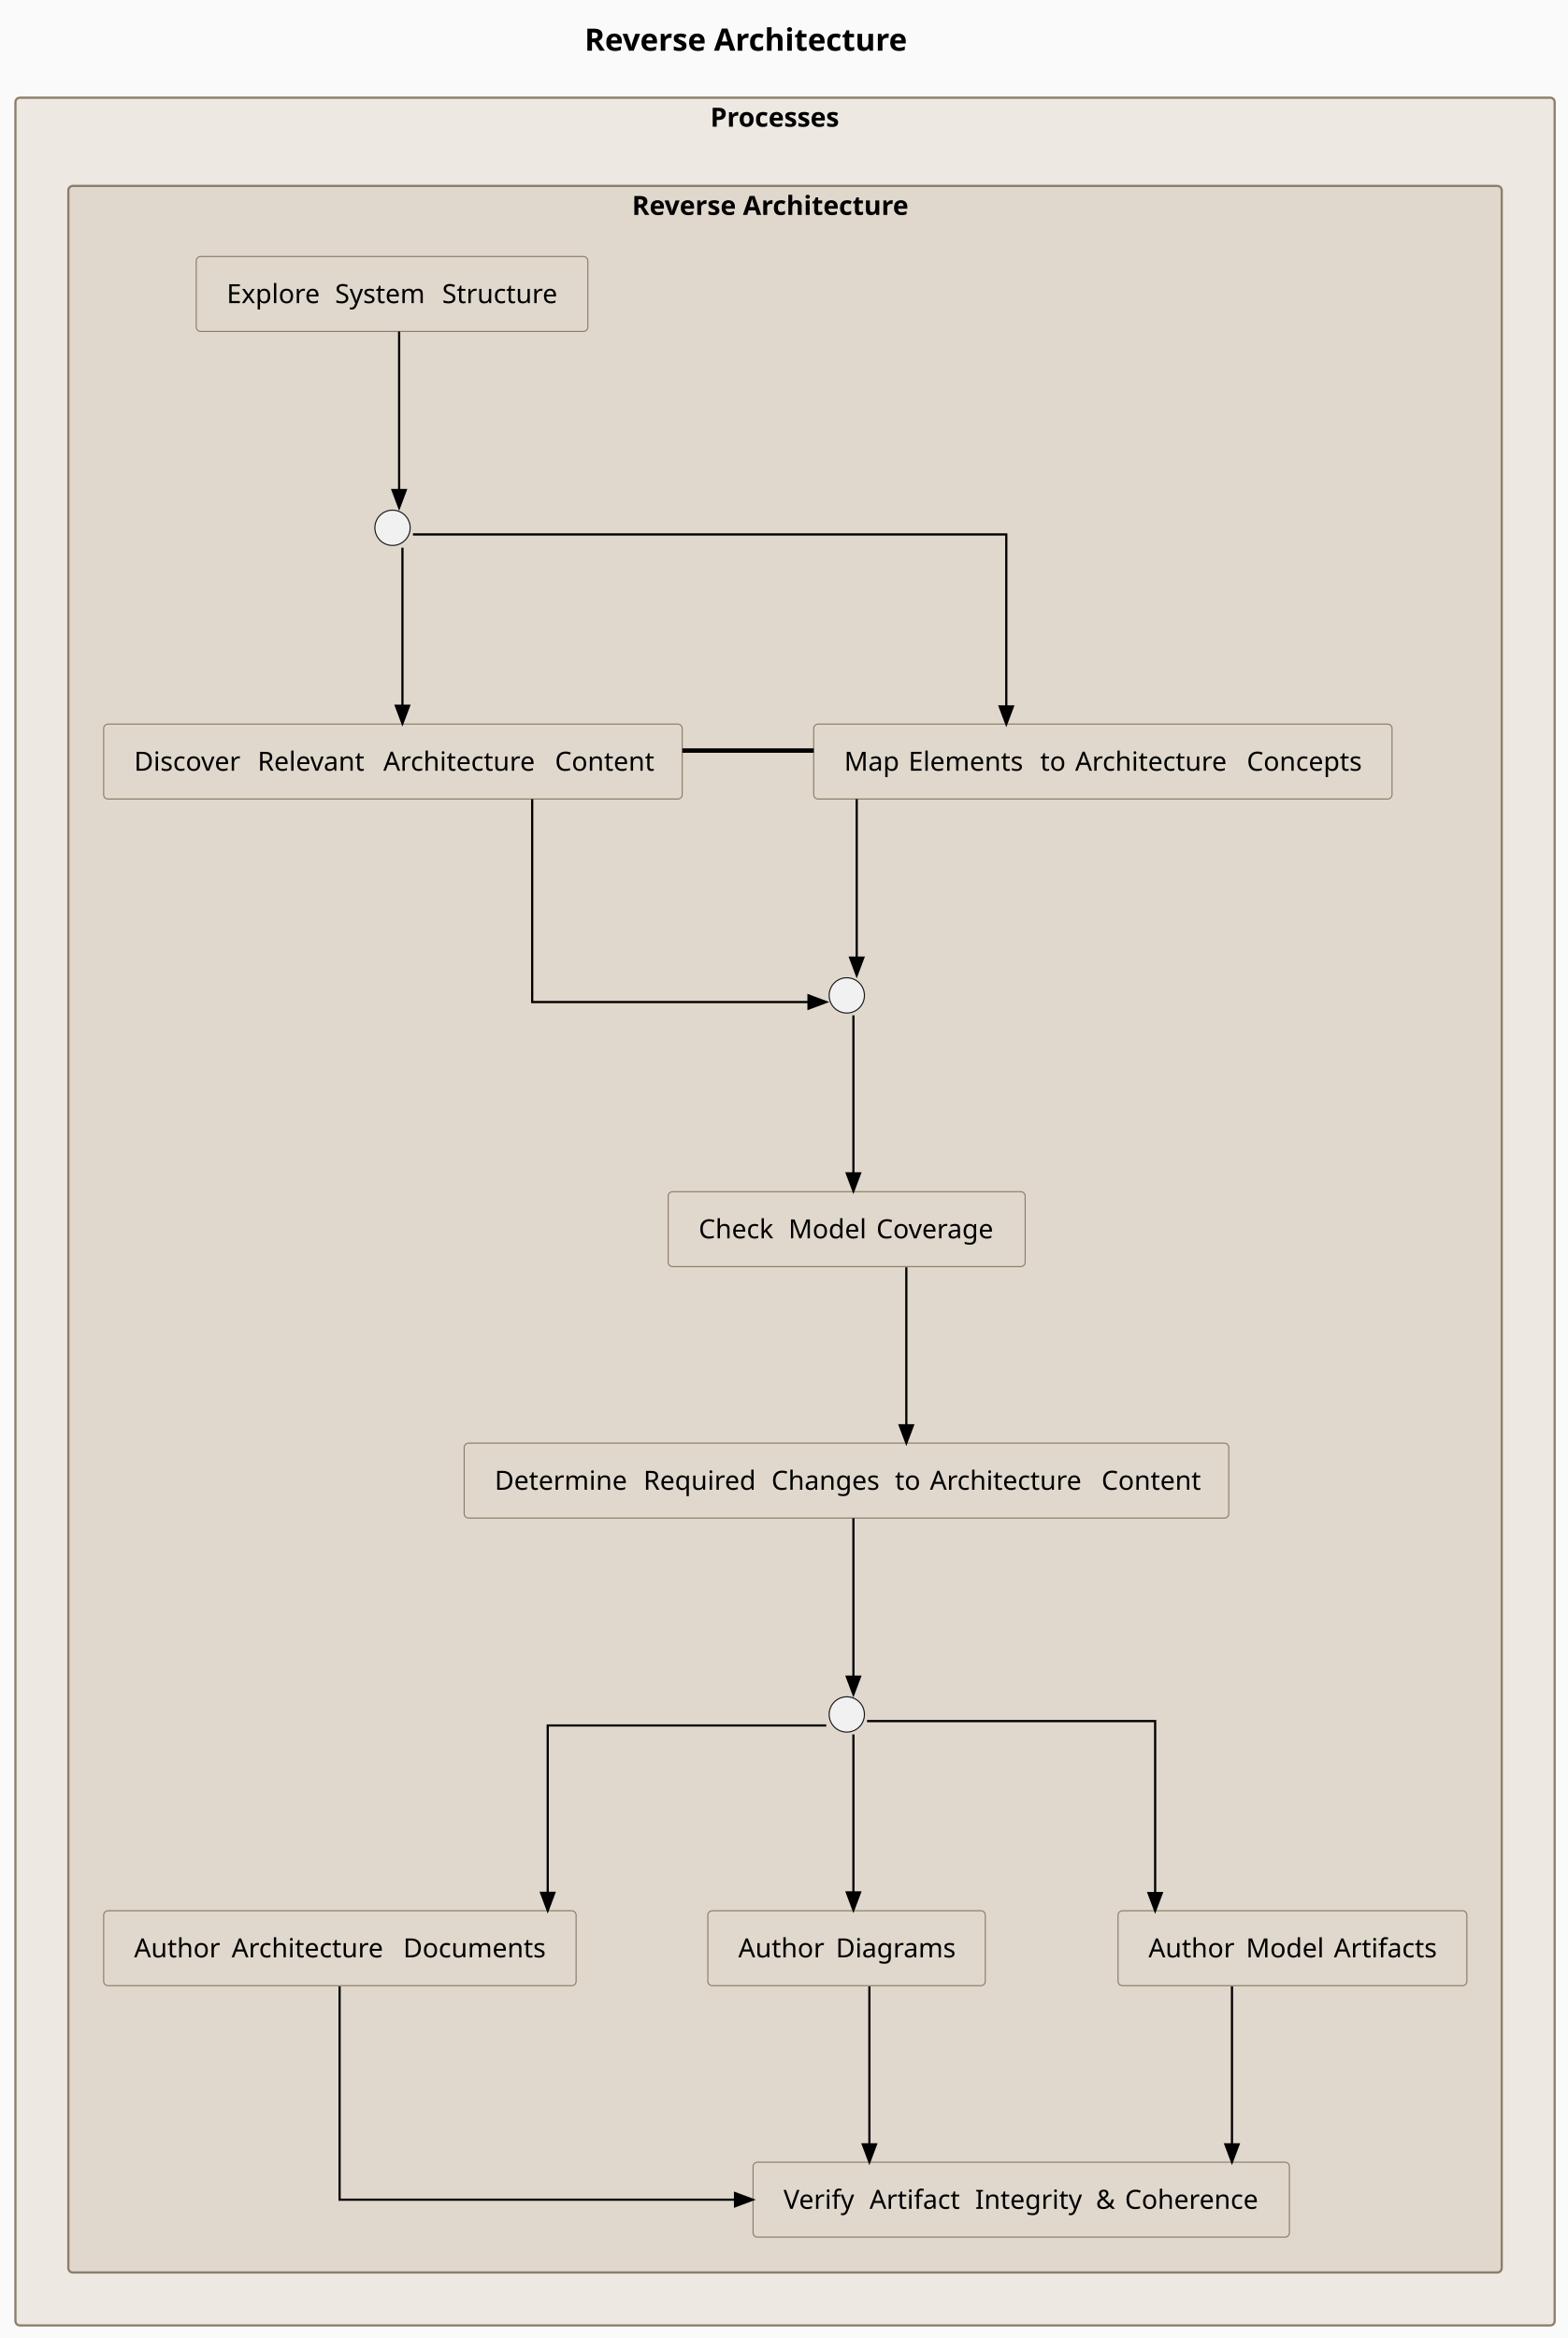
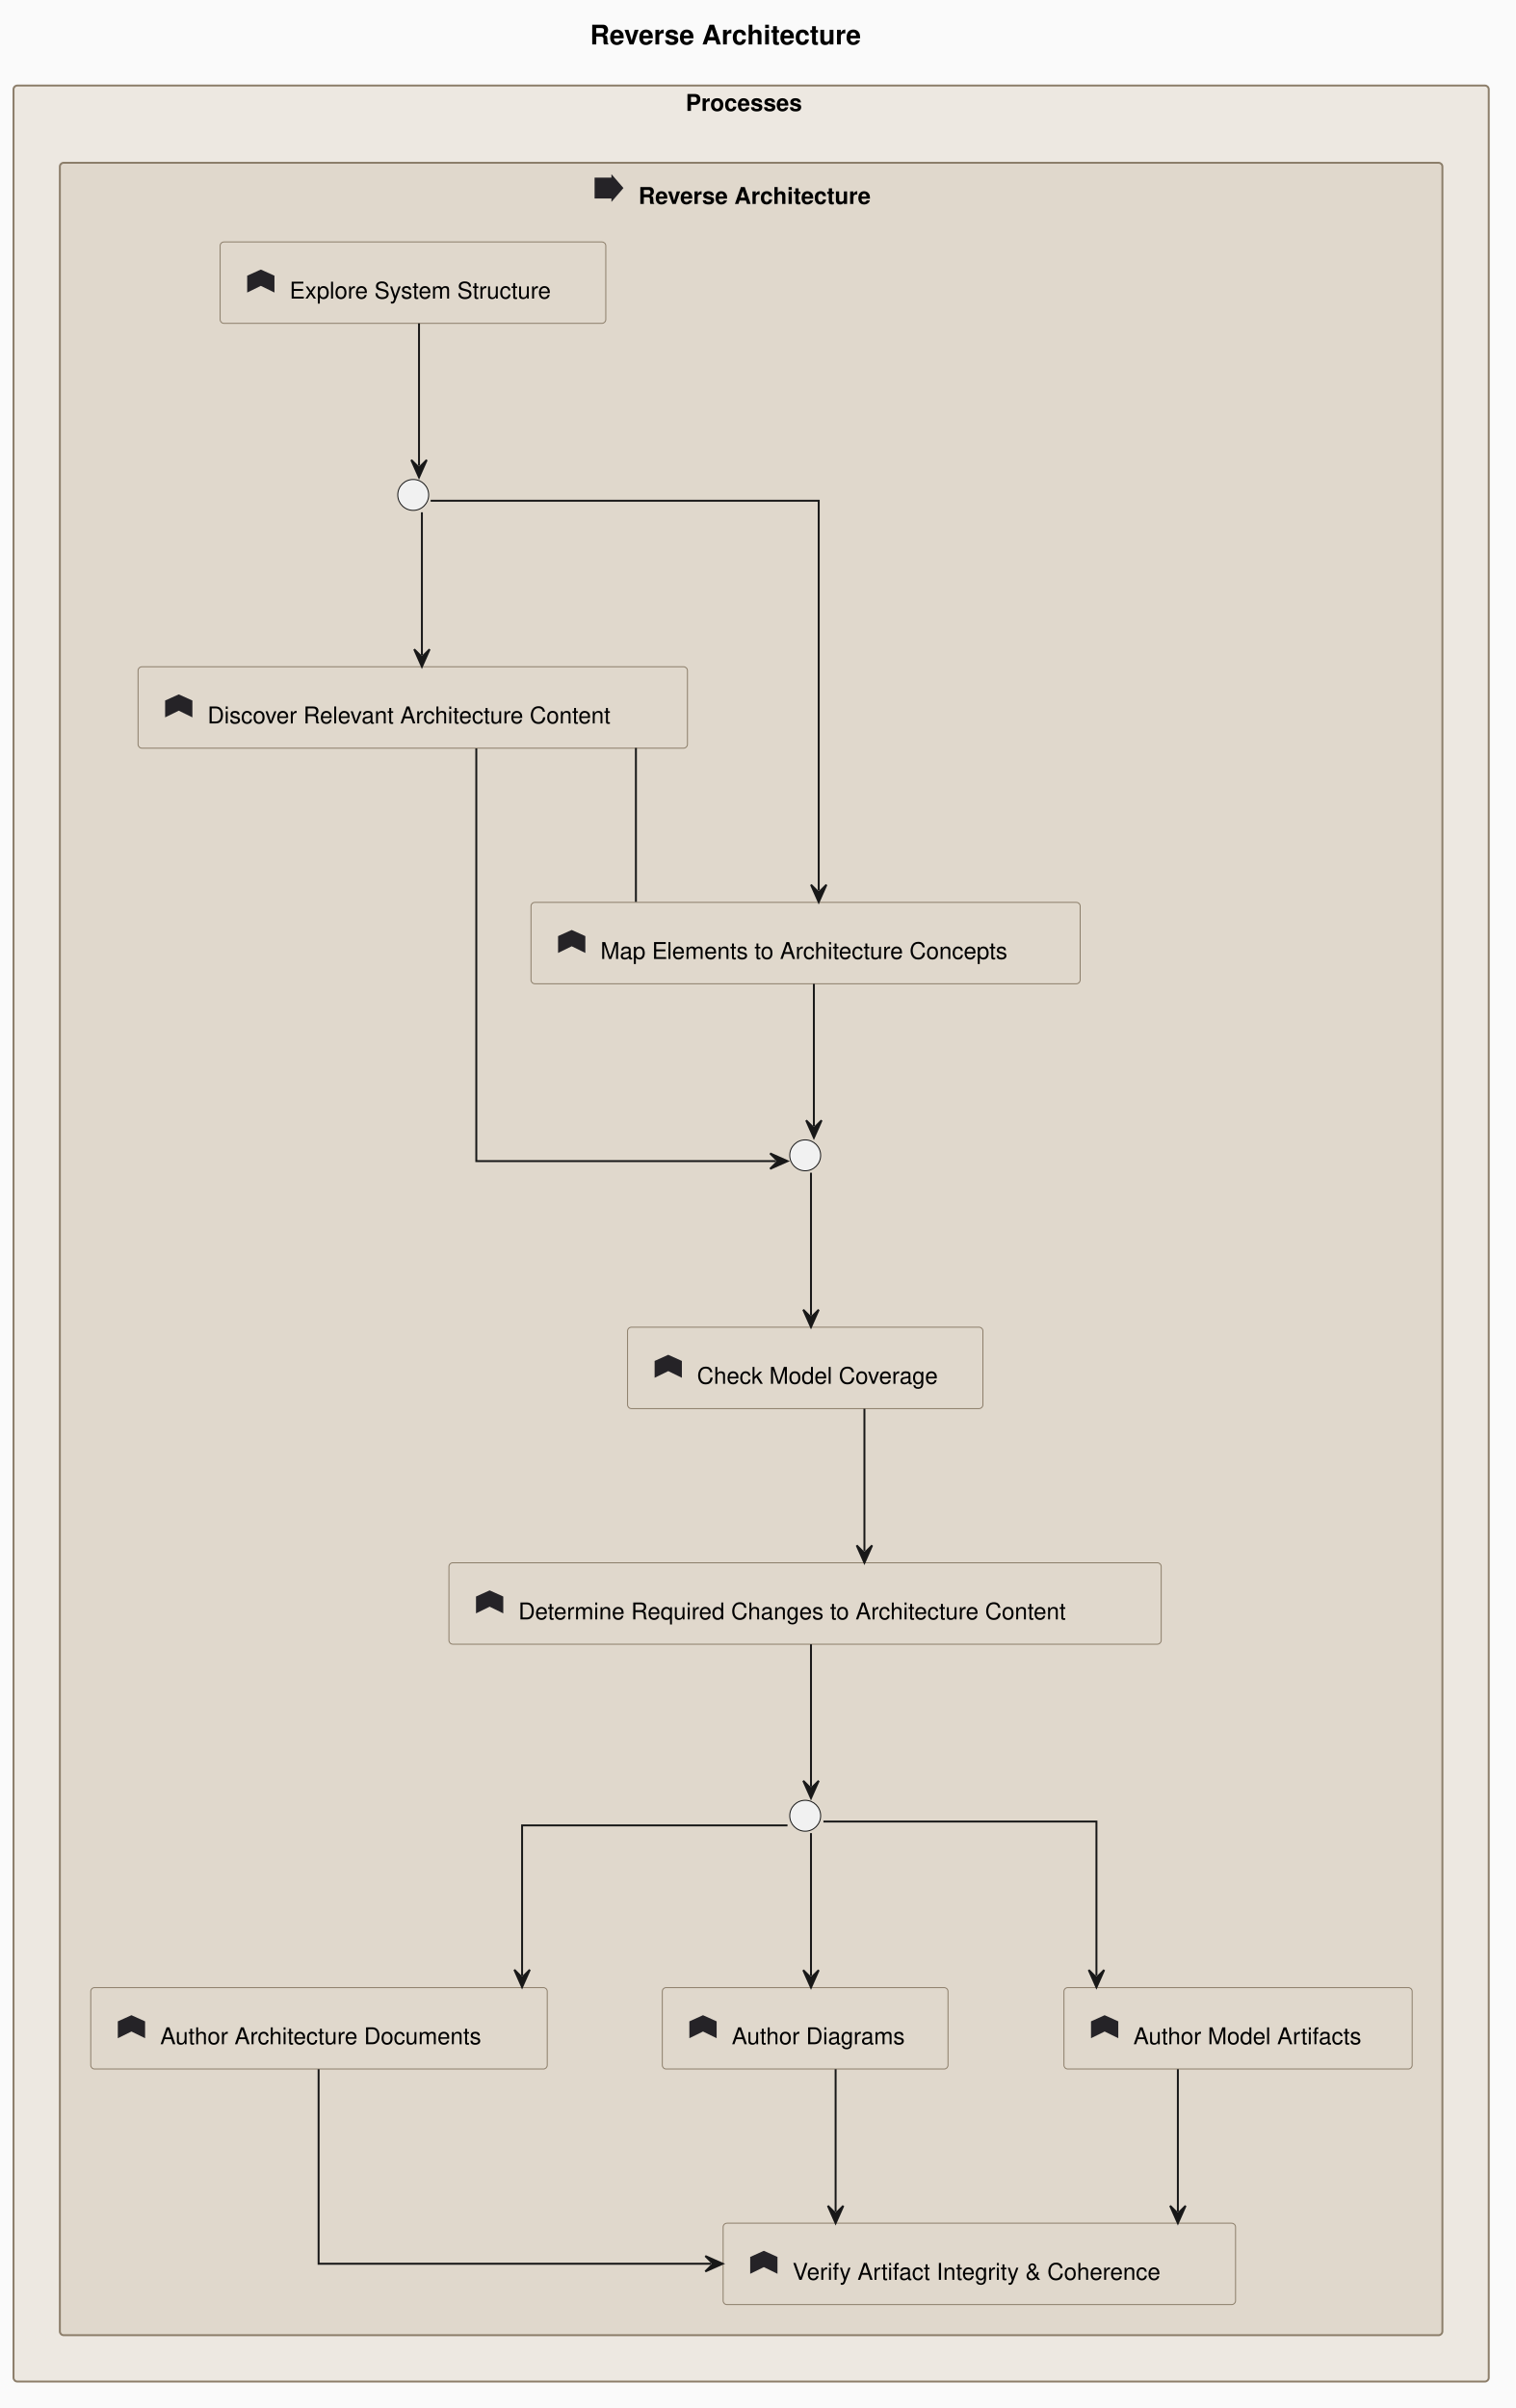
- <svg xmlns="http://www.w3.org/2000/svg" contentStyleType="text/css" data-diagram-type="DESCRIPTION" height="1060px" preserveAspectRatio="none" style="width:711px;height:1060px;background:#FAFAFA;" version="1.1" viewBox="0 0 711 1060" width="711px" zoomAndPan="magnify">
+ <svg xmlns="http://www.w3.org/2000/svg" contentStyleType="text/css" data-diagram-type="DESCRIPTION" height="1247px" preserveAspectRatio="none" style="width:785px;height:1247px;background:#FAFAFA;" version="1.1" viewBox="0 0 785 1247" width="785px" zoomAndPan="magnify">
  <defs />
  <g>
-     <rect fill="#FAFAFA" height="1060" style="stroke:none;stroke-width:1;" width="711" x="0" y="0" />
-     <text fill="#000000" font-family="sans-serif" font-size="14" font-weight="bold" lengthAdjust="spacing" textLength="166.852" x="265.074" y="22.995">Reverse Architecture</text>
-     <g class="cluster" data-entity="Processes" data-source-line="7" data-uid="ent0002" id="cluster_Processes">
-       <rect fill="#EDE8E1" height="1010" rx="2" ry="2" style="stroke:#8C7E6A;stroke-width:1;" width="698" x="7" y="44.297" />
-       <text fill="#000000" font-family="sans-serif" font-size="12" font-weight="bold" lengthAdjust="spacing" textLength="67.775" x="322.112" y="57.435">Processes</text>
+     <rect fill="#FAFAFA" height="1247" style="stroke:none;stroke-width:1;" width="785" x="0" y="0" />
+     <g class="title" data-source-line="70">
+       <text fill="#000000" font-family="'Helvetica Neue, Helvetica, Arial, sans-serif'" font-size="14" font-weight="700" lengthAdjust="spacing" textLength="166.852" x="305.574" y="22.995">Reverse Architecture</text>
    </g>
-     <g class="cluster" data-entity="PRC_CYgU64" data-source-line="8" data-uid="ent0003" id="cluster_PRC_CYgU64">
-       <rect fill="#E0D8CC" height="946" rx="2" ry="2" style="stroke:#8C7E6A;stroke-width:1;" width="650" x="31" y="84.297" />
-       <text fill="#000000" font-family="sans-serif" font-size="12" font-weight="bold" lengthAdjust="spacing" textLength="143.016" x="286.581" y="97.436">Reverse Architecture</text>
+     <g class="cluster" data-qualified-name="Processes" data-source-line="72" id="ent0002">
+       <rect fill="#EDE8E1" height="1189" rx="2" ry="2" style="stroke:#8C7E6A;stroke-width:1;" width="764" x="7" y="44.297" />
+       <text fill="#000000" font-family="'Helvetica Neue, Helvetica, Arial, sans-serif'" font-size="12" font-weight="700" lengthAdjust="spacing" textLength="67.775" x="355.112" y="57.435">Processes</text>
    </g>
-     <g class="entity" data-entity="FNC_saMRQ0" data-source-line="9" data-uid="ent0004" id="entity_FNC_saMRQ0">
-       <rect fill="#E0D8CC" height="33.969" rx="2" ry="2" style="stroke:#8C7E6A;stroke-width:0.5;" width="214.256" x="47" y="866.297" />
-       <text fill="#000000" font-family="sans-serif" font-size="12" lengthAdjust="spacing" textLength="3.814" x="57" y="887.436"> </text>
-       <text fill="#000000" font-family="sans-serif" font-size="12" lengthAdjust="spacing" textLength="40.4" x="60.815" y="887.436">Author</text>
-       <text fill="#000000" font-family="sans-serif" font-size="12" lengthAdjust="spacing" textLength="3.814" x="101.215" y="887.436"> </text>
-       <text fill="#000000" font-family="sans-serif" font-size="12" lengthAdjust="spacing" textLength="73.992" x="105.029" y="887.436">Architecture</text>
-       <text fill="#000000" font-family="sans-serif" font-size="12" lengthAdjust="spacing" textLength="3.814" x="179.022" y="887.436"> </text>
-       <text fill="#000000" font-family="sans-serif" font-size="12" lengthAdjust="spacing" textLength="68.42" x="182.836" y="887.436">Documents</text>
+     <g class="cluster" data-qualified-name="Processes.PRC_CYgU64" data-source-line="73" id="ent0003">
+       <rect fill="#E0D8CC" height="1125" rx="2" ry="2" style="stroke:#8C7E6A;stroke-width:1;" width="716" x="31" y="84.297" />
+       <path d="M307.926,91.974 L316.649,91.974 L316.649,90.174 L322.88,97.374 L316.649,104.574 L316.649,102.774 L307.926,102.774" fill="#252327" style="stroke:none;stroke-width:1;" />
+       <text fill="#000000" font-family="'Helvetica Neue, Helvetica, Arial, sans-serif'" font-size="12" font-weight="700" lengthAdjust="spacing" textLength="143.016" x="330.658" y="105.621">Reverse Architecture</text>
    </g>
-     <g class="entity" data-entity="FNC_uzJGYp" data-source-line="10" data-uid="ent0005" id="entity_FNC_uzJGYp">
-       <rect fill="#E0D8CC" height="33.969" rx="2" ry="2" style="stroke:#8C7E6A;stroke-width:0.5;" width="125.803" x="321" y="866.297" />
-       <text fill="#000000" font-family="sans-serif" font-size="12" lengthAdjust="spacing" textLength="3.814" x="331" y="887.436"> </text>
-       <text fill="#000000" font-family="sans-serif" font-size="12" lengthAdjust="spacing" textLength="40.4" x="334.815" y="887.436">Author</text>
-       <text fill="#000000" font-family="sans-serif" font-size="12" lengthAdjust="spacing" textLength="3.814" x="375.215" y="887.436"> </text>
-       <text fill="#000000" font-family="sans-serif" font-size="12" lengthAdjust="spacing" textLength="57.773" x="379.029" y="887.436">Diagrams</text>
+     <g class="entity" data-qualified-name="Processes.PRC_CYgU64.FNC_saMRQ0" data-source-line="74" id="ent0004">
+       <rect fill="#E0D8CC" height="42.154" rx="2" ry="2" style="stroke:#8C7E6A;stroke-width:0.5;" width="236.41" x="47" y="1029.297" />
+       <path d="M61.015,1055.497 L61.015,1046.774 L68.077,1043.589 L75.138,1046.774 L75.138,1055.497 L68.077,1052.035" fill="#252327" style="stroke:none;stroke-width:0.5;" />
+       <text fill="#000000" font-family="'Helvetica Neue, Helvetica, Arial, sans-serif'" font-size="12" lengthAdjust="spacing" textLength="190.441" x="82.968" y="1058.621">Author Architecture Documents</text>
    </g>
-     <g class="entity" data-entity="FNC_yuFXVJ" data-source-line="11" data-uid="ent0006" id="entity_FNC_yuFXVJ">
-       <rect fill="#E0D8CC" height="33.969" rx="2" ry="2" style="stroke:#8C7E6A;stroke-width:0.5;" width="158.188" x="507" y="866.297" />
-       <text fill="#000000" font-family="sans-serif" font-size="12" lengthAdjust="spacing" textLength="3.814" x="517" y="887.436"> </text>
-       <text fill="#000000" font-family="sans-serif" font-size="12" lengthAdjust="spacing" textLength="40.4" x="520.814" y="887.436">Author</text>
-       <text fill="#000000" font-family="sans-serif" font-size="12" lengthAdjust="spacing" textLength="3.814" x="561.215" y="887.436"> </text>
-       <text fill="#000000" font-family="sans-serif" font-size="12" lengthAdjust="spacing" textLength="36.029" x="565.029" y="887.436">Model</text>
-       <text fill="#000000" font-family="sans-serif" font-size="12" lengthAdjust="spacing" textLength="3.814" x="601.059" y="887.436"> </text>
-       <text fill="#000000" font-family="sans-serif" font-size="12" lengthAdjust="spacing" textLength="50.315" x="604.873" y="887.436">Artifacts</text>
+     <g class="entity" data-qualified-name="Processes.PRC_CYgU64.FNC_uzJGYp" data-source-line="75" id="ent0005">
+       <rect fill="#E0D8CC" height="42.154" rx="2" ry="2" style="stroke:#8C7E6A;stroke-width:0.5;" width="147.957" x="343" y="1029.297" />
+       <path d="M357.015,1055.497 L357.015,1046.774 L364.077,1043.589 L371.139,1046.774 L371.139,1055.497 L364.077,1052.035" fill="#252327" style="stroke:none;stroke-width:0.5;" />
+       <text fill="#000000" font-family="'Helvetica Neue, Helvetica, Arial, sans-serif'" font-size="12" lengthAdjust="spacing" textLength="101.988" x="378.968" y="1058.621">Author Diagrams</text>
    </g>
-     <g class="entity" data-entity="FNC_SXt2mM" data-source-line="12" data-uid="ent0007" id="entity_FNC_SXt2mM">
-       <rect fill="#E0D8CC" height="33.969" rx="2" ry="2" style="stroke:#8C7E6A;stroke-width:0.5;" width="161.879" x="303" y="540.297" />
-       <text fill="#000000" font-family="sans-serif" font-size="12" lengthAdjust="spacing" textLength="3.814" x="313" y="561.436"> </text>
-       <text fill="#000000" font-family="sans-serif" font-size="12" lengthAdjust="spacing" textLength="36.914" x="316.815" y="561.436">Check</text>
-       <text fill="#000000" font-family="sans-serif" font-size="12" lengthAdjust="spacing" textLength="3.814" x="353.728" y="561.436"> </text>
-       <text fill="#000000" font-family="sans-serif" font-size="12" lengthAdjust="spacing" textLength="36.029" x="357.543" y="561.436">Model</text>
-       <text fill="#000000" font-family="sans-serif" font-size="12" lengthAdjust="spacing" textLength="3.814" x="393.572" y="561.436"> </text>
-       <text fill="#000000" font-family="sans-serif" font-size="12" lengthAdjust="spacing" textLength="57.492" x="397.387" y="561.436">Coverage</text>
+     <g class="entity" data-qualified-name="Processes.PRC_CYgU64.FNC_yuFXVJ" data-source-line="76" id="ent0006">
+       <rect fill="#E0D8CC" height="42.154" rx="2" ry="2" style="stroke:#8C7E6A;stroke-width:0.5;" width="180.341" x="551" y="1029.297" />
+       <path d="M565.015,1055.497 L565.015,1046.774 L572.077,1043.589 L579.139,1046.774 L579.139,1055.497 L572.077,1052.035" fill="#252327" style="stroke:none;stroke-width:0.5;" />
+       <text fill="#000000" font-family="'Helvetica Neue, Helvetica, Arial, sans-serif'" font-size="12" lengthAdjust="spacing" textLength="134.373" x="586.968" y="1058.621">Author Model Artifacts</text>
    </g>
-     <g class="entity" data-entity="FNC_rkx32U" data-source-line="13" data-uid="ent0008" id="entity_FNC_rkx32U">
-       <rect fill="#E0D8CC" height="33.969" rx="2" ry="2" style="stroke:#8C7E6A;stroke-width:0.5;" width="346.713" x="210.5" y="654.297" />
-       <text fill="#000000" font-family="sans-serif" font-size="12" lengthAdjust="spacing" textLength="3.814" x="220.5" y="675.436"> </text>
-       <text fill="#000000" font-family="sans-serif" font-size="12" lengthAdjust="spacing" textLength="63.656" x="224.315" y="675.436">Determine</text>
-       <text fill="#000000" font-family="sans-serif" font-size="12" lengthAdjust="spacing" textLength="3.814" x="287.971" y="675.436"> </text>
-       <text fill="#000000" font-family="sans-serif" font-size="12" lengthAdjust="spacing" textLength="54.211" x="291.785" y="675.436">Required</text>
-       <text fill="#000000" font-family="sans-serif" font-size="12" lengthAdjust="spacing" textLength="3.814" x="345.996" y="675.436"> </text>
-       <text fill="#000000" font-family="sans-serif" font-size="12" lengthAdjust="spacing" textLength="52.195" x="349.81" y="675.436">Changes</text>
-       <text fill="#000000" font-family="sans-serif" font-size="12" lengthAdjust="spacing" textLength="3.814" x="402.006" y="675.436"> </text>
-       <text fill="#000000" font-family="sans-serif" font-size="12" lengthAdjust="spacing" textLength="12.047" x="405.82" y="675.436">to</text>
-       <text fill="#000000" font-family="sans-serif" font-size="12" lengthAdjust="spacing" textLength="3.814" x="417.867" y="675.436"> </text>
-       <text fill="#000000" font-family="sans-serif" font-size="12" lengthAdjust="spacing" textLength="73.992" x="421.682" y="675.436">Architecture</text>
-       <text fill="#000000" font-family="sans-serif" font-size="12" lengthAdjust="spacing" textLength="3.814" x="495.674" y="675.436"> </text>
-       <text fill="#000000" font-family="sans-serif" font-size="12" lengthAdjust="spacing" textLength="47.725" x="499.488" y="675.436">Content</text>
+     <g class="entity" data-qualified-name="Processes.PRC_CYgU64.FNC_SXt2mM" data-source-line="77" id="ent0007">
+       <rect fill="#E0D8CC" height="42.154" rx="2" ry="2" style="stroke:#8C7E6A;stroke-width:0.5;" width="184.033" x="325" y="687.297" />
+       <path d="M339.015,713.497 L339.015,704.774 L346.077,701.589 L353.139,704.774 L353.139,713.497 L346.077,710.035" fill="#252327" style="stroke:none;stroke-width:0.5;" />
+       <text fill="#000000" font-family="'Helvetica Neue, Helvetica, Arial, sans-serif'" font-size="12" lengthAdjust="spacing" textLength="138.065" x="360.968" y="716.621">Check Model Coverage</text>
    </g>
-     <g class="entity" data-entity="FNC_lLdx12" data-source-line="14" data-uid="ent0009" id="entity_FNC_lLdx12">
-       <rect fill="#E0D8CC" height="33.969" rx="2" ry="2" style="stroke:#8C7E6A;stroke-width:0.5;" width="262.361" x="47" y="328.297" />
-       <text fill="#000000" font-family="sans-serif" font-size="12" lengthAdjust="spacing" textLength="3.814" x="57" y="349.435"> </text>
-       <text fill="#000000" font-family="sans-serif" font-size="12" lengthAdjust="spacing" textLength="52.184" x="60.815" y="349.435">Discover</text>
-       <text fill="#000000" font-family="sans-serif" font-size="12" lengthAdjust="spacing" textLength="3.814" x="112.998" y="349.435"> </text>
-       <text fill="#000000" font-family="sans-serif" font-size="12" lengthAdjust="spacing" textLength="53.203" x="116.812" y="349.435">Relevant</text>
-       <text fill="#000000" font-family="sans-serif" font-size="12" lengthAdjust="spacing" textLength="3.814" x="170.016" y="349.435"> </text>
-       <text fill="#000000" font-family="sans-serif" font-size="12" lengthAdjust="spacing" textLength="73.992" x="173.83" y="349.435">Architecture</text>
-       <text fill="#000000" font-family="sans-serif" font-size="12" lengthAdjust="spacing" textLength="3.814" x="247.822" y="349.435"> </text>
-       <text fill="#000000" font-family="sans-serif" font-size="12" lengthAdjust="spacing" textLength="47.725" x="251.637" y="349.435">Content</text>
+     <g class="entity" data-qualified-name="Processes.PRC_CYgU64.FNC_rkx32U" data-source-line="78" id="ent0008">
+       <rect fill="#E0D8CC" height="42.154" rx="2" ry="2" style="stroke:#8C7E6A;stroke-width:0.5;" width="368.867" x="232.5" y="809.297" />
+       <path d="M246.515,835.497 L246.515,826.774 L253.577,823.589 L260.639,826.774 L260.639,835.497 L253.577,832.035" fill="#252327" style="stroke:none;stroke-width:0.5;" />
+       <text fill="#000000" font-family="'Helvetica Neue, Helvetica, Arial, sans-serif'" font-size="12" lengthAdjust="spacing" textLength="322.898" x="268.468" y="838.621">Determine Required Changes to Architecture Content</text>
    </g>
-     <g class="entity" data-entity="FNC_erPw5B" data-source-line="15" data-uid="ent0010" id="entity_FNC_erPw5B">
-       <rect fill="#E0D8CC" height="33.969" rx="2" ry="2" style="stroke:#8C7E6A;stroke-width:0.5;" width="177.57" x="89" y="116.297" />
-       <text fill="#000000" font-family="sans-serif" font-size="12" lengthAdjust="spacing" textLength="3.814" x="99" y="137.435"> </text>
-       <text fill="#000000" font-family="sans-serif" font-size="12" lengthAdjust="spacing" textLength="45.293" x="102.814" y="137.435">Explore</text>
-       <text fill="#000000" font-family="sans-serif" font-size="12" lengthAdjust="spacing" textLength="3.814" x="148.107" y="137.435"> </text>
-       <text fill="#000000" font-family="sans-serif" font-size="12" lengthAdjust="spacing" textLength="44.748" x="151.922" y="137.435">System</text>
-       <text fill="#000000" font-family="sans-serif" font-size="12" lengthAdjust="spacing" textLength="3.814" x="196.67" y="137.435"> </text>
-       <text fill="#000000" font-family="sans-serif" font-size="12" lengthAdjust="spacing" textLength="56.086" x="200.484" y="137.435">Structure</text>
+     <g class="entity" data-qualified-name="Processes.PRC_CYgU64.FNC_lLdx12" data-source-line="79" id="ent0009">
+       <rect fill="#E0D8CC" height="42.154" rx="2" ry="2" style="stroke:#8C7E6A;stroke-width:0.5;" width="284.515" x="71.5" y="345.297" />
+       <path d="M85.515,371.497 L85.515,362.774 L92.577,359.589 L99.638,362.774 L99.638,371.497 L92.577,368.035" fill="#252327" style="stroke:none;stroke-width:0.5;" />
+       <text fill="#000000" font-family="'Helvetica Neue, Helvetica, Arial, sans-serif'" font-size="12" lengthAdjust="spacing" textLength="238.547" x="107.468" y="374.621">Discover Relevant Architecture Content</text>
    </g>
-     <g class="entity" data-entity="JNO_chqH1_" data-source-line="16" data-uid="ent0011" id="entity_JNO_chqH1_">
-       <ellipse cx="384" cy="777.297" fill="#F1F1F1" rx="8" ry="8" style="stroke:#181818;stroke-width:0.5;" />
+     <g class="entity" data-qualified-name="Processes.PRC_CYgU64.FNC_erPw5B" data-source-line="80" id="ent0010">
+       <rect fill="#E0D8CC" height="42.154" rx="2" ry="2" style="stroke:#8C7E6A;stroke-width:0.5;" width="199.724" x="114" y="125.297" />
+       <path d="M128.015,151.497 L128.015,142.774 L135.077,139.589 L142.138,142.774 L142.138,151.497 L135.077,148.035" fill="#252327" style="stroke:none;stroke-width:0.5;" />
+       <text fill="#000000" font-family="'Helvetica Neue, Helvetica, Arial, sans-serif'" font-size="12" lengthAdjust="spacing" textLength="153.756" x="149.968" y="154.621">Explore System Structure</text>
    </g>
-     <g class="entity" data-entity="FNC_oRz6Qe" data-source-line="17" data-uid="ent0012" id="entity_FNC_oRz6Qe">
-       <rect fill="#E0D8CC" height="33.969" rx="2" ry="2" style="stroke:#8C7E6A;stroke-width:0.5;" width="262.25" x="369" y="328.297" />
-       <text fill="#000000" font-family="sans-serif" font-size="12" lengthAdjust="spacing" textLength="3.814" x="379" y="349.435"> </text>
-       <text fill="#000000" font-family="sans-serif" font-size="12" lengthAdjust="spacing" textLength="25.324" x="382.815" y="349.435">Map</text>
-       <text fill="#000000" font-family="sans-serif" font-size="12" lengthAdjust="spacing" textLength="3.814" x="408.139" y="349.435"> </text>
-       <text fill="#000000" font-family="sans-serif" font-size="12" lengthAdjust="spacing" textLength="55.934" x="411.953" y="349.435">Elements</text>
-       <text fill="#000000" font-family="sans-serif" font-size="12" lengthAdjust="spacing" textLength="3.814" x="467.887" y="349.435"> </text>
-       <text fill="#000000" font-family="sans-serif" font-size="12" lengthAdjust="spacing" textLength="12.047" x="471.701" y="349.435">to</text>
-       <text fill="#000000" font-family="sans-serif" font-size="12" lengthAdjust="spacing" textLength="3.814" x="483.748" y="349.435"> </text>
-       <text fill="#000000" font-family="sans-serif" font-size="12" lengthAdjust="spacing" textLength="73.992" x="487.562" y="349.435">Architecture</text>
-       <text fill="#000000" font-family="sans-serif" font-size="12" lengthAdjust="spacing" textLength="3.814" x="561.555" y="349.435"> </text>
-       <text fill="#000000" font-family="sans-serif" font-size="12" lengthAdjust="spacing" textLength="55.881" x="565.369" y="349.435">Concepts</text>
+     <g class="entity" data-qualified-name="Processes.PRC_CYgU64.JNO_chqH1_" data-source-line="81" id="ent0011">
+       <ellipse cx="417" cy="940.297" fill="#F1F1F1" rx="8" ry="8" style="stroke:#181818;stroke-width:0.5;" />
    </g>
-     <g class="entity" data-entity="FNC_NGjUCa" data-source-line="18" data-uid="ent0013" id="entity_FNC_NGjUCa">
-       <rect fill="#E0D8CC" height="33.969" rx="2" ry="2" style="stroke:#8C7E6A;stroke-width:0.5;" width="243.213" x="341.5" y="980.297" />
-       <text fill="#000000" font-family="sans-serif" font-size="12" lengthAdjust="spacing" textLength="3.814" x="351.5" y="1001.436"> </text>
-       <text fill="#000000" font-family="sans-serif" font-size="12" lengthAdjust="spacing" textLength="35.185" x="355.315" y="1001.436">Verify</text>
-       <text fill="#000000" font-family="sans-serif" font-size="12" lengthAdjust="spacing" textLength="3.814" x="390.5" y="1001.436"> </text>
-       <text fill="#000000" font-family="sans-serif" font-size="12" lengthAdjust="spacing" textLength="44.062" x="394.315" y="1001.436">Artifact</text>
-       <text fill="#000000" font-family="sans-serif" font-size="12" lengthAdjust="spacing" textLength="3.814" x="438.377" y="1001.436"> </text>
-       <text fill="#000000" font-family="sans-serif" font-size="12" lengthAdjust="spacing" textLength="50.924" x="442.191" y="1001.436">Integrity</text>
-       <text fill="#000000" font-family="sans-serif" font-size="12" lengthAdjust="spacing" textLength="3.814" x="493.115" y="1001.436"> </text>
-       <text fill="#000000" font-family="sans-serif" font-size="12" lengthAdjust="spacing" textLength="9.357" x="496.93" y="1001.436">&amp;</text>
-       <text fill="#000000" font-family="sans-serif" font-size="12" lengthAdjust="spacing" textLength="3.814" x="506.287" y="1001.436"> </text>
-       <text fill="#000000" font-family="sans-serif" font-size="12" lengthAdjust="spacing" textLength="64.611" x="510.102" y="1001.436">Coherence</text>
+     <g class="entity" data-qualified-name="Processes.PRC_CYgU64.FNC_oRz6Qe" data-source-line="82" id="ent0012">
+       <rect fill="#E0D8CC" height="42.154" rx="2" ry="2" style="stroke:#8C7E6A;stroke-width:0.5;" width="284.404" x="275" y="467.297" />
+       <path d="M289.015,493.497 L289.015,484.774 L296.077,481.589 L303.139,484.774 L303.139,493.497 L296.077,490.035" fill="#252327" style="stroke:none;stroke-width:0.5;" />
+       <text fill="#000000" font-family="'Helvetica Neue, Helvetica, Arial, sans-serif'" font-size="12" lengthAdjust="spacing" textLength="238.435" x="310.968" y="496.621">Map Elements to Architecture Concepts</text>
    </g>
-     <g class="entity" data-entity="JNA_zGOowi" data-source-line="19" data-uid="ent0014" id="entity_JNA_zGOowi">
-       <ellipse cx="178" cy="239.297" fill="#F1F1F1" rx="8" ry="8" style="stroke:#181818;stroke-width:0.5;" />
+     <g class="entity" data-qualified-name="Processes.PRC_CYgU64.FNC_NGjUCa" data-source-line="83" id="ent0013">
+       <rect fill="#E0D8CC" height="42.154" rx="2" ry="2" style="stroke:#8C7E6A;stroke-width:0.5;" width="265.367" x="374.5" y="1151.297" />
+       <path d="M388.515,1177.497 L388.515,1168.774 L395.577,1165.589 L402.639,1168.774 L402.639,1177.497 L395.577,1174.035" fill="#252327" style="stroke:none;stroke-width:0.5;" />
+       <text fill="#000000" font-family="'Helvetica Neue, Helvetica, Arial, sans-serif'" font-size="12" lengthAdjust="spacing" textLength="219.398" x="410.468" y="1180.621">Verify Artifact Integrity &amp; Coherence</text>
    </g>
-     <g class="entity" data-entity="JNA_Ps7rVy" data-source-line="20" data-uid="ent0015" id="entity_JNA_Ps7rVy">
-       <ellipse cx="384" cy="451.297" fill="#F1F1F1" rx="8" ry="8" style="stroke:#181818;stroke-width:0.5;" />
+     <g class="entity" data-qualified-name="Processes.PRC_CYgU64.JNA_zGOowi" data-source-line="84" id="ent0014">
+       <ellipse cx="214" cy="256.297" fill="#F1F1F1" rx="8" ry="8" style="stroke:#181818;stroke-width:0.5;" />
    </g>
-     <g class="link" data-entity-1="FNC_erPw5B" data-entity-2="JNA_zGOowi" data-source-line="48" data-uid="lnk40" id="link_FNC_erPw5B_JNA_zGOowi">
-       <path d="M181,150.327 C181,173.037 181,204.417 181,222.167" fill="none" id="FNC_erPw5B-to-JNA_zGOowi" style="stroke:#000000;stroke-width:1;" />
-       <polygon fill="#000000" points="181,230.167,184,222.167,178,222.167,181,230.167" style="stroke:#000000;stroke-width:1;" />
-       <text fill="#000000" font-family="sans-serif" font-size="12" lengthAdjust="spacing" textLength="3.814" x="177" y="187.386"> </text>
+     <g class="entity" data-qualified-name="Processes.PRC_CYgU64.JNA_Ps7rVy" data-source-line="85" id="ent0015">
+       <ellipse cx="417" cy="598.297" fill="#F1F1F1" rx="8" ry="8" style="stroke:#181818;stroke-width:0.5;" />
    </g>
-     <g class="link" data-entity-1="JNA_zGOowi" data-entity-2="FNC_lLdx12" data-source-line="49" data-uid="lnk41" id="link_JNA_zGOowi_FNC_lLdx12">
-       <path d="M182.5,248.337 C182.5,265.957 182.5,297.177 182.5,319.967" fill="none" id="JNA_zGOowi-to-FNC_lLdx12" style="stroke:#000000;stroke-width:1;" />
-       <polygon fill="#000000" points="182.5,327.967,185.5,319.967,179.5,319.967,182.5,327.967" style="stroke:#000000;stroke-width:1;" />
-       <text fill="#000000" font-family="sans-serif" font-size="12" lengthAdjust="spacing" textLength="3.814" x="178.5" y="285.296"> </text>
+     <g class="link" data-entity-1="ent0010" data-entity-2="ent0014" data-link-type="dependency" data-source-line="113" id="lnk39">
+       <path d="M217,167.507 C217,191.607 217,223.837 217,241.187" fill="none" id="FNC_erPw5B-to-JNA_zGOowi" style="stroke:#181818;stroke-width:1;" />
+       <polygon fill="#181818" points="217,247.187,221,238.187,217,242.187,213,238.187,217,247.187" style="stroke:#181818;stroke-width:1;" />
    </g>
-     <g class="link" data-entity-1="FNC_lLdx12" data-entity-2="FNC_oRz6Qe" data-source-line="44" data-uid="lnk36" id="link_FNC_lLdx12_FNC_oRz6Qe">
-       <path d="M309.43,340.297 C329.08,340.297 349.34,340.297 368.99,340.297" fill="none" id="FNC_lLdx12-FNC_oRz6Qe-1" style="stroke:#000000;stroke-width:2;" />
-       <text fill="#000000" font-family="sans-serif" font-size="12" lengthAdjust="spacing" textLength="3.814" x="335.21" y="337.435"> </text>
+     <g class="link" data-entity-1="ent0014" data-entity-2="ent0009" data-link-type="dependency" data-source-line="114" id="lnk40">
+       <path d="M218.5,265.297 C218.5,282.637 218.5,315.107 218.5,339.237" fill="none" id="JNA_zGOowi-to-FNC_lLdx12" style="stroke:#181818;stroke-width:1;" />
+       <polygon fill="#181818" points="218.5,345.237,222.5,336.237,218.5,340.237,214.5,336.237,218.5,345.237" style="stroke:#181818;stroke-width:1;" />
    </g>
-     <g class="link" data-entity-1="FNC_oRz6Qe" data-entity-2="JNA_Ps7rVy" data-source-line="52" data-uid="lnk44" id="link_FNC_oRz6Qe_JNA_Ps7rVy">
-       <path d="M388.5,362.327 C388.5,385.037 388.5,416.417 388.5,434.167" fill="none" id="FNC_oRz6Qe-to-JNA_Ps7rVy" style="stroke:#000000;stroke-width:1;" />
-       <polygon fill="#000000" points="388.5,442.167,391.5,434.167,385.5,434.167,388.5,442.167" style="stroke:#000000;stroke-width:1;" />
-       <text fill="#000000" font-family="sans-serif" font-size="12" lengthAdjust="spacing" textLength="3.814" x="384.5" y="399.385"> </text>
+     <g class="link" data-entity-1="ent0012" data-entity-2="ent0009" data-link-type="association" data-source-line="109" id="lnk35">
+       <path d="M329.33,467.047 C329.33,444.657 329.33,409.607 329.33,387.307" fill="none" id="FNC_oRz6Qe-FNC_lLdx12" style="stroke:#181818;stroke-width:1;" />
    </g>
-     <g class="link" data-entity-1="JNA_Ps7rVy" data-entity-2="FNC_SXt2mM" data-source-line="53" data-uid="lnk45" id="link_JNA_Ps7rVy_FNC_SXt2mM">
-       <path d="M387,460.337 C387,477.957 387,509.177 387,531.967" fill="none" id="JNA_Ps7rVy-to-FNC_SXt2mM" style="stroke:#000000;stroke-width:1;" />
-       <polygon fill="#000000" points="387,539.967,390,531.967,384,531.967,387,539.967" style="stroke:#000000;stroke-width:1;" />
-       <text fill="#000000" font-family="sans-serif" font-size="12" lengthAdjust="spacing" textLength="3.814" x="383" y="497.296"> </text>
+     <g class="link" data-entity-1="ent0012" data-entity-2="ent0015" data-link-type="dependency" data-source-line="117" id="lnk43">
+       <path d="M421.5,509.507 C421.5,533.607 421.5,565.837 421.5,583.187" fill="none" id="FNC_oRz6Qe-to-JNA_Ps7rVy" style="stroke:#181818;stroke-width:1;" />
+       <polygon fill="#181818" points="421.5,589.187,425.5,580.187,421.5,584.187,417.5,580.187,421.5,589.187" style="stroke:#181818;stroke-width:1;" />
    </g>
-     <g class="link" data-entity-1="FNC_SXt2mM" data-entity-2="FNC_rkx32U" data-source-line="43" data-uid="lnk34" id="link_FNC_SXt2mM_FNC_rkx32U">
-       <path d="M411,574.607 C411,596.167 411,624.737 411,646.197" fill="none" id="FNC_SXt2mM-to-FNC_rkx32U" style="stroke:#000000;stroke-width:1;" />
-       <polygon fill="#000000" points="411,654.197,414,646.197,408,646.197,411,654.197" style="stroke:#000000;stroke-width:1;" />
-       <text fill="#000000" font-family="sans-serif" font-size="12" lengthAdjust="spacing" textLength="3.814" x="407" y="611.545"> </text>
+     <g class="link" data-entity-1="ent0015" data-entity-2="ent0007" data-link-type="dependency" data-source-line="118" id="lnk44">
+       <path d="M420,607.297 C420,624.637 420,657.107 420,681.237" fill="none" id="JNA_Ps7rVy-to-FNC_SXt2mM" style="stroke:#181818;stroke-width:1;" />
+       <polygon fill="#181818" points="420,687.237,424,678.237,420,682.237,416,678.237,420,687.237" style="stroke:#181818;stroke-width:1;" />
    </g>
-     <g class="link" data-entity-1="FNC_rkx32U" data-entity-2="JNO_chqH1_" data-source-line="54" data-uid="lnk46" id="link_FNC_rkx32U_JNO_chqH1_">
-       <path d="M387,688.327 C387,711.037 387,742.417 387,760.167" fill="none" id="FNC_rkx32U-to-JNO_chqH1_" style="stroke:#000000;stroke-width:1;" />
-       <polygon fill="#000000" points="387,768.167,390,760.167,384,760.167,387,768.167" style="stroke:#000000;stroke-width:1;" />
-       <text fill="#000000" font-family="sans-serif" font-size="12" lengthAdjust="spacing" textLength="3.814" x="383" y="725.385"> </text>
+     <g class="link" data-entity-1="ent0007" data-entity-2="ent0008" data-link-type="dependency" data-source-line="108" id="lnk34">
+       <path d="M447.67,729.547 C447.67,751.937 447.67,780.987 447.67,803.287" fill="none" id="FNC_SXt2mM-to-FNC_rkx32U" style="stroke:#181818;stroke-width:1;" />
+       <polygon fill="#181818" points="447.67,809.287,451.67,800.287,447.67,804.287,443.67,800.287,447.67,809.287" style="stroke:#181818;stroke-width:1;" />
    </g>
-     <g class="link" data-entity-1="JNO_chqH1_" data-entity-2="FNC_saMRQ0" data-source-line="57" data-uid="lnk49" id="link_JNO_chqH1__FNC_saMRQ0">
-       <path d="M374.68,782.297 C344.04,782.297 248.38,782.297 248.38,782.297 C248.38,782.297 248.38,829.347 248.38,858.167" fill="none" id="JNO_chqH1_-to-FNC_saMRQ0" style="stroke:#000000;stroke-width:1;" />
-       <polygon fill="#000000" points="248.38,866.167,251.38,858.167,245.38,858.167,248.38,866.167" style="stroke:#000000;stroke-width:1;" />
-       <text fill="#000000" font-family="sans-serif" font-size="12" lengthAdjust="spacing" textLength="3.814" x="265.59" y="779.436"> </text>
+     <g class="link" data-entity-1="ent0008" data-entity-2="ent0011" data-link-type="dependency" data-source-line="119" id="lnk45">
+       <path d="M420,851.507 C420,875.607 420,907.837 420,925.187" fill="none" id="FNC_rkx32U-to-JNO_chqH1_" style="stroke:#181818;stroke-width:1;" />
+       <polygon fill="#181818" points="420,931.187,424,922.187,420,926.187,416,922.187,420,931.187" style="stroke:#181818;stroke-width:1;" />
    </g>
-     <g class="link" data-entity-1="FNC_yuFXVJ" data-entity-2="FNC_NGjUCa" data-source-line="45" data-uid="lnk37" id="link_FNC_yuFXVJ_FNC_NGjUCa">
-       <path d="M558.67,900.607 C558.67,922.167 558.67,950.737 558.67,972.197" fill="none" id="FNC_yuFXVJ-to-FNC_NGjUCa" style="stroke:#000000;stroke-width:1;" />
-       <polygon fill="#000000" points="558.67,980.197,561.67,972.197,555.67,972.197,558.67,980.197" style="stroke:#000000;stroke-width:1;" />
-       <text fill="#000000" font-family="sans-serif" font-size="12" lengthAdjust="spacing" textLength="3.814" x="554.67" y="937.545"> </text>
+     <g class="link" data-entity-1="ent0011" data-entity-2="ent0004" data-link-type="dependency" data-source-line="122" id="lnk48">
+       <path d="M407.83,945.297 C375.73,945.297 270.38,945.297 270.38,945.297 C270.38,945.297 270.38,992.367 270.38,1023.047" fill="none" id="JNO_chqH1_-to-FNC_saMRQ0" style="stroke:#181818;stroke-width:1;" />
+       <polygon fill="#181818" points="270.38,1029.047,274.38,1020.047,270.38,1024.047,266.38,1020.047,270.38,1029.047" style="stroke:#181818;stroke-width:1;" />
    </g>
-     <g class="link" data-entity-1="JNA_zGOowi" data-entity-2="FNC_oRz6Qe" data-source-line="50" data-uid="lnk42" id="link_JNA_zGOowi_FNC_oRz6Qe">
-       <path d="M187.26,242.297 C235.56,242.297 456.33,242.297 456.33,242.297 C456.33,242.297 456.33,291.037 456.33,320.287" fill="none" id="JNA_zGOowi-to-FNC_oRz6Qe" style="stroke:#000000;stroke-width:1;" />
-       <polygon fill="#000000" points="456.33,328.287,459.33,320.287,453.33,320.287,456.33,328.287" style="stroke:#000000;stroke-width:1;" />
-       <text fill="#000000" font-family="sans-serif" font-size="12" lengthAdjust="spacing" textLength="3.814" x="360.79" y="239.435"> </text>
+     <g class="link" data-entity-1="ent0006" data-entity-2="ent0013" data-link-type="dependency" data-source-line="110" id="lnk36">
+       <path d="M610,1071.547 C610,1093.937 610,1122.987 610,1145.287" fill="none" id="FNC_yuFXVJ-to-FNC_NGjUCa" style="stroke:#181818;stroke-width:1;" />
+       <polygon fill="#181818" points="610,1151.287,614,1142.287,610,1146.287,606,1142.287,610,1151.287" style="stroke:#181818;stroke-width:1;" />
    </g>
-     <g class="link" data-entity-1="FNC_lLdx12" data-entity-2="JNA_Ps7rVy" data-source-line="51" data-uid="lnk43" id="link_FNC_lLdx12_JNA_Ps7rVy">
-       <path d="M241.33,362.327 C241.33,392.987 241.33,454.297 241.33,454.297 C241.33,454.297 334.9,454.297 366.64,454.297" fill="none" id="FNC_lLdx12-to-JNA_Ps7rVy" style="stroke:#000000;stroke-width:1;" />
-       <polygon fill="#000000" points="374.64,454.297,366.64,451.297,366.64,457.297,374.64,454.297" style="stroke:#000000;stroke-width:1;" />
-       <text fill="#000000" font-family="sans-serif" font-size="12" lengthAdjust="spacing" textLength="3.814" x="258" y="451.435"> </text>
+     <g class="link" data-entity-1="ent0014" data-entity-2="ent0012" data-link-type="dependency" data-source-line="115" id="lnk41">
+       <path d="M223.02,259.297 C263.22,259.297 424,259.297 424,259.297 C424,259.297 424,404.477 424,461.167" fill="none" id="JNA_zGOowi-to-FNC_oRz6Qe" style="stroke:#181818;stroke-width:1;" />
+       <polygon fill="#181818" points="424,467.167,428,458.167,424,462.167,420,458.167,424,467.167" style="stroke:#181818;stroke-width:1;" />
    </g>
-     <g class="link" data-entity-1="JNO_chqH1_" data-entity-2="FNC_uzJGYp" data-source-line="56" data-uid="lnk48" id="link_JNO_chqH1__FNC_uzJGYp">
-       <path d="M387,786.337 C387,803.957 387,835.177 387,857.967" fill="none" id="JNO_chqH1_-to-FNC_uzJGYp" style="stroke:#000000;stroke-width:1;" />
-       <polygon fill="#000000" points="387,865.967,390,857.967,384,857.967,387,865.967" style="stroke:#000000;stroke-width:1;" />
-       <text fill="#000000" font-family="sans-serif" font-size="12" lengthAdjust="spacing" textLength="3.814" x="383" y="823.295"> </text>
+     <g class="link" data-entity-1="ent0009" data-entity-2="ent0015" data-link-type="dependency" data-source-line="116" id="lnk42">
+       <path d="M246.67,387.567 C246.67,445.417 246.67,601.297 246.67,601.297 C246.67,601.297 366.46,601.297 401.84,601.297" fill="none" id="FNC_lLdx12-to-JNA_Ps7rVy" style="stroke:#181818;stroke-width:1;" />
+       <polygon fill="#181818" points="407.84,601.297,398.84,597.297,402.84,601.297,398.84,605.297,407.84,601.297" style="stroke:#181818;stroke-width:1;" />
    </g>
-     <g class="link" data-entity-1="JNO_chqH1_" data-entity-2="FNC_yuFXVJ" data-source-line="55" data-uid="lnk47" id="link_JNO_chqH1__FNC_yuFXVJ">
-       <path d="M393.17,780.297 C424.28,780.297 523.83,780.297 523.83,780.297 C523.83,780.297 523.83,829.037 523.83,858.287" fill="none" id="JNO_chqH1_-to-FNC_yuFXVJ" style="stroke:#000000;stroke-width:1;" />
-       <polygon fill="#000000" points="523.83,866.287,526.83,858.287,520.83,858.287,523.83,866.287" style="stroke:#000000;stroke-width:1;" />
-       <text fill="#000000" font-family="sans-serif" font-size="12" lengthAdjust="spacing" textLength="3.814" x="497.5" y="777.436"> </text>
+     <g class="link" data-entity-1="ent0011" data-entity-2="ent0005" data-link-type="dependency" data-source-line="121" id="lnk47">
+       <path d="M420,949.297 C420,966.637 420,999.107 420,1023.237" fill="none" id="JNO_chqH1_-to-FNC_uzJGYp" style="stroke:#181818;stroke-width:1;" />
+       <polygon fill="#181818" points="420,1029.237,424,1020.237,420,1024.237,416,1020.237,420,1029.237" style="stroke:#181818;stroke-width:1;" />
    </g>
-     <g class="link" data-entity-1="FNC_uzJGYp" data-entity-2="FNC_NGjUCa" data-source-line="46" data-uid="lnk38" id="link_FNC_uzJGYp_FNC_NGjUCa">
-       <path d="M394.25,900.607 C394.25,922.167 394.25,950.737 394.25,972.197" fill="none" id="FNC_uzJGYp-to-FNC_NGjUCa" style="stroke:#000000;stroke-width:1;" />
-       <polygon fill="#000000" points="394.25,980.197,397.25,972.197,391.25,972.197,394.25,980.197" style="stroke:#000000;stroke-width:1;" />
-       <text fill="#000000" font-family="sans-serif" font-size="12" lengthAdjust="spacing" textLength="3.814" x="390.25" y="937.545"> </text>
+     <g class="link" data-entity-1="ent0011" data-entity-2="ent0006" data-link-type="dependency" data-source-line="120" id="lnk46">
+       <path d="M426.44,943.297 C459.46,943.297 567.83,943.297 567.83,943.297 C567.83,943.297 567.83,991.977 567.83,1023.157" fill="none" id="JNO_chqH1_-to-FNC_yuFXVJ" style="stroke:#181818;stroke-width:1;" />
+       <polygon fill="#181818" points="567.83,1029.157,571.83,1020.157,567.83,1024.157,563.83,1020.157,567.83,1029.157" style="stroke:#181818;stroke-width:1;" />
    </g>
-     <g class="link" data-entity-1="FNC_saMRQ0" data-entity-2="FNC_NGjUCa" data-source-line="47" data-uid="lnk39" id="link_FNC_saMRQ0_FNC_NGjUCa">
-       <path d="M154,900.607 C154,932.507 154,997.297 154,997.297 C154,997.297 246.85,997.297 333.32,997.297" fill="none" id="FNC_saMRQ0-to-FNC_NGjUCa" style="stroke:#000000;stroke-width:1;" />
-       <polygon fill="#000000" points="341.32,997.297,333.32,994.297,333.32,1000.297,341.32,997.297" style="stroke:#000000;stroke-width:1;" />
-       <text fill="#000000" font-family="sans-serif" font-size="12" lengthAdjust="spacing" textLength="3.814" x="195.32" y="994.436"> </text>
+     <g class="link" data-entity-1="ent0005" data-entity-2="ent0013" data-link-type="dependency" data-source-line="111" id="lnk37">
+       <path d="M432.75,1071.547 C432.75,1093.937 432.75,1122.987 432.75,1145.287" fill="none" id="FNC_uzJGYp-to-FNC_NGjUCa" style="stroke:#181818;stroke-width:1;" />
+       <polygon fill="#181818" points="432.75,1151.287,436.75,1142.287,432.75,1146.287,428.75,1142.287,432.75,1151.287" style="stroke:#181818;stroke-width:1;" />
+     </g>
+     <g class="link" data-entity-1="ent0004" data-entity-2="ent0013" data-link-type="dependency" data-source-line="112" id="lnk38">
+       <path d="M165,1071.547 C165,1106.497 165,1172.297 165,1172.297 C165,1172.297 272.15,1172.297 368.28,1172.297" fill="none" id="FNC_saMRQ0-to-FNC_NGjUCa" style="stroke:#181818;stroke-width:1;" />
+       <polygon fill="#181818" points="374.28,1172.297,365.28,1168.297,369.28,1172.297,365.28,1176.297,374.28,1172.297" style="stroke:#181818;stroke-width:1;" />
    </g>
  </g>
</svg>
